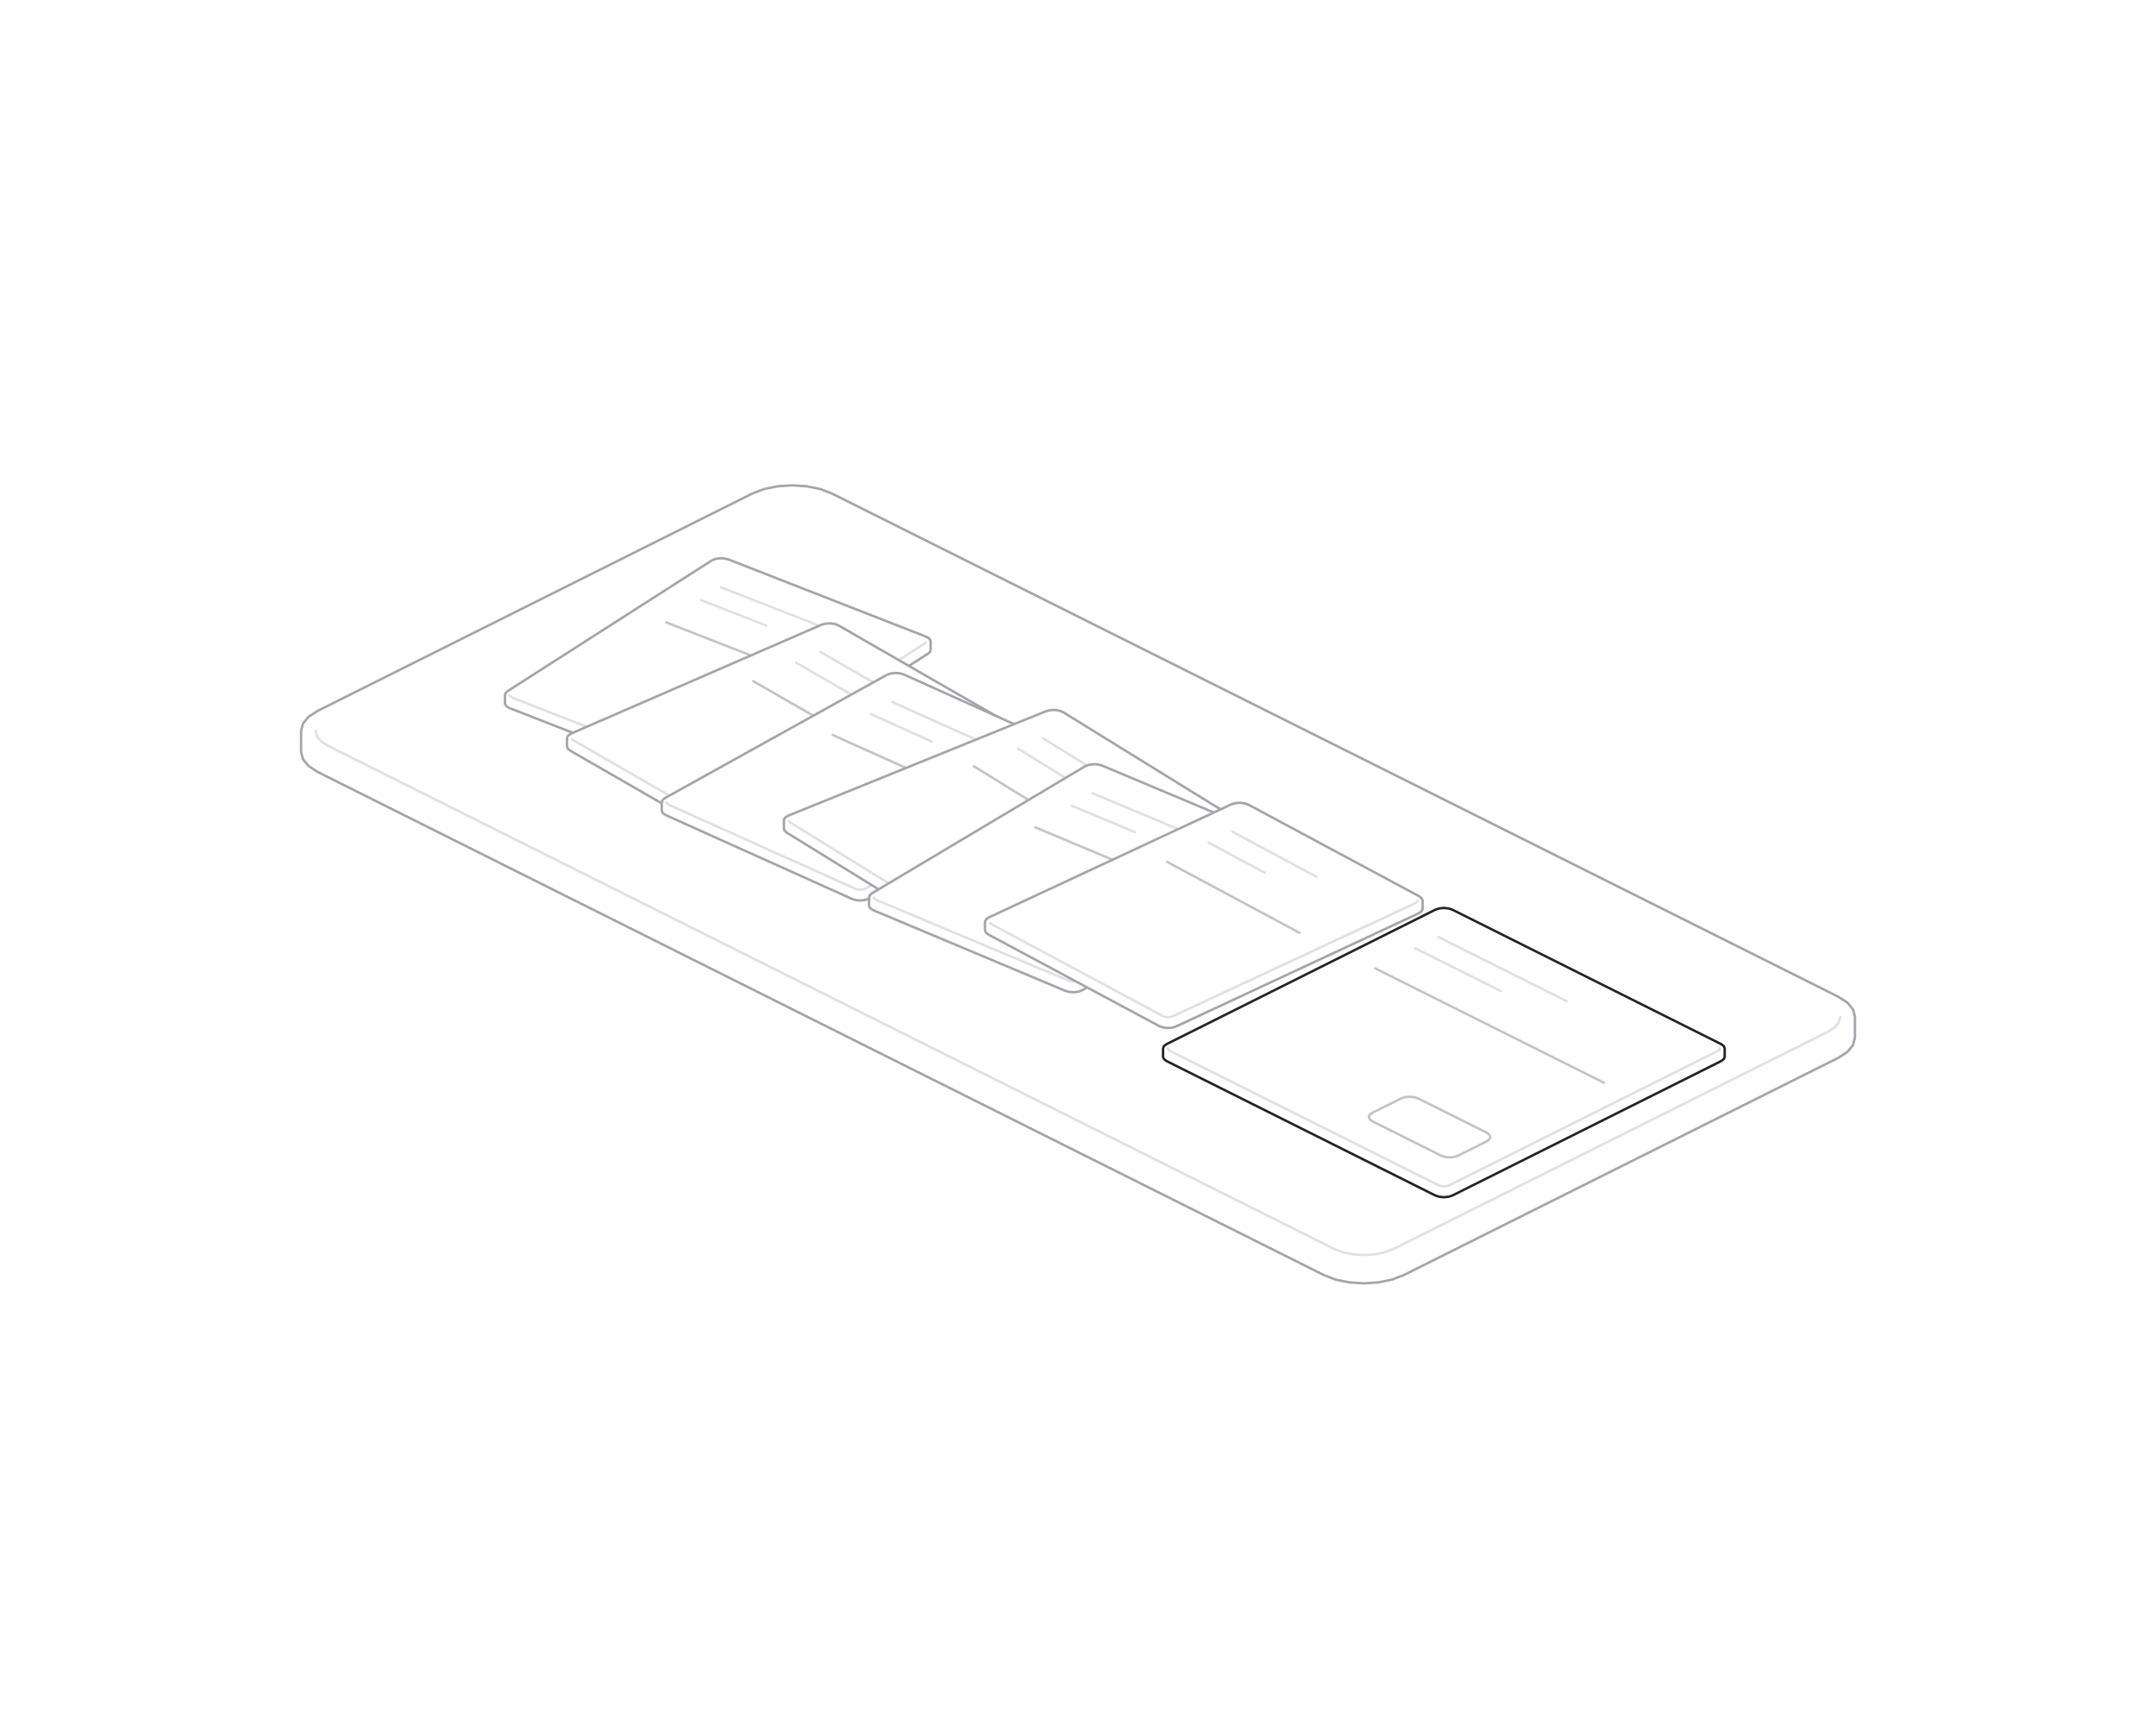
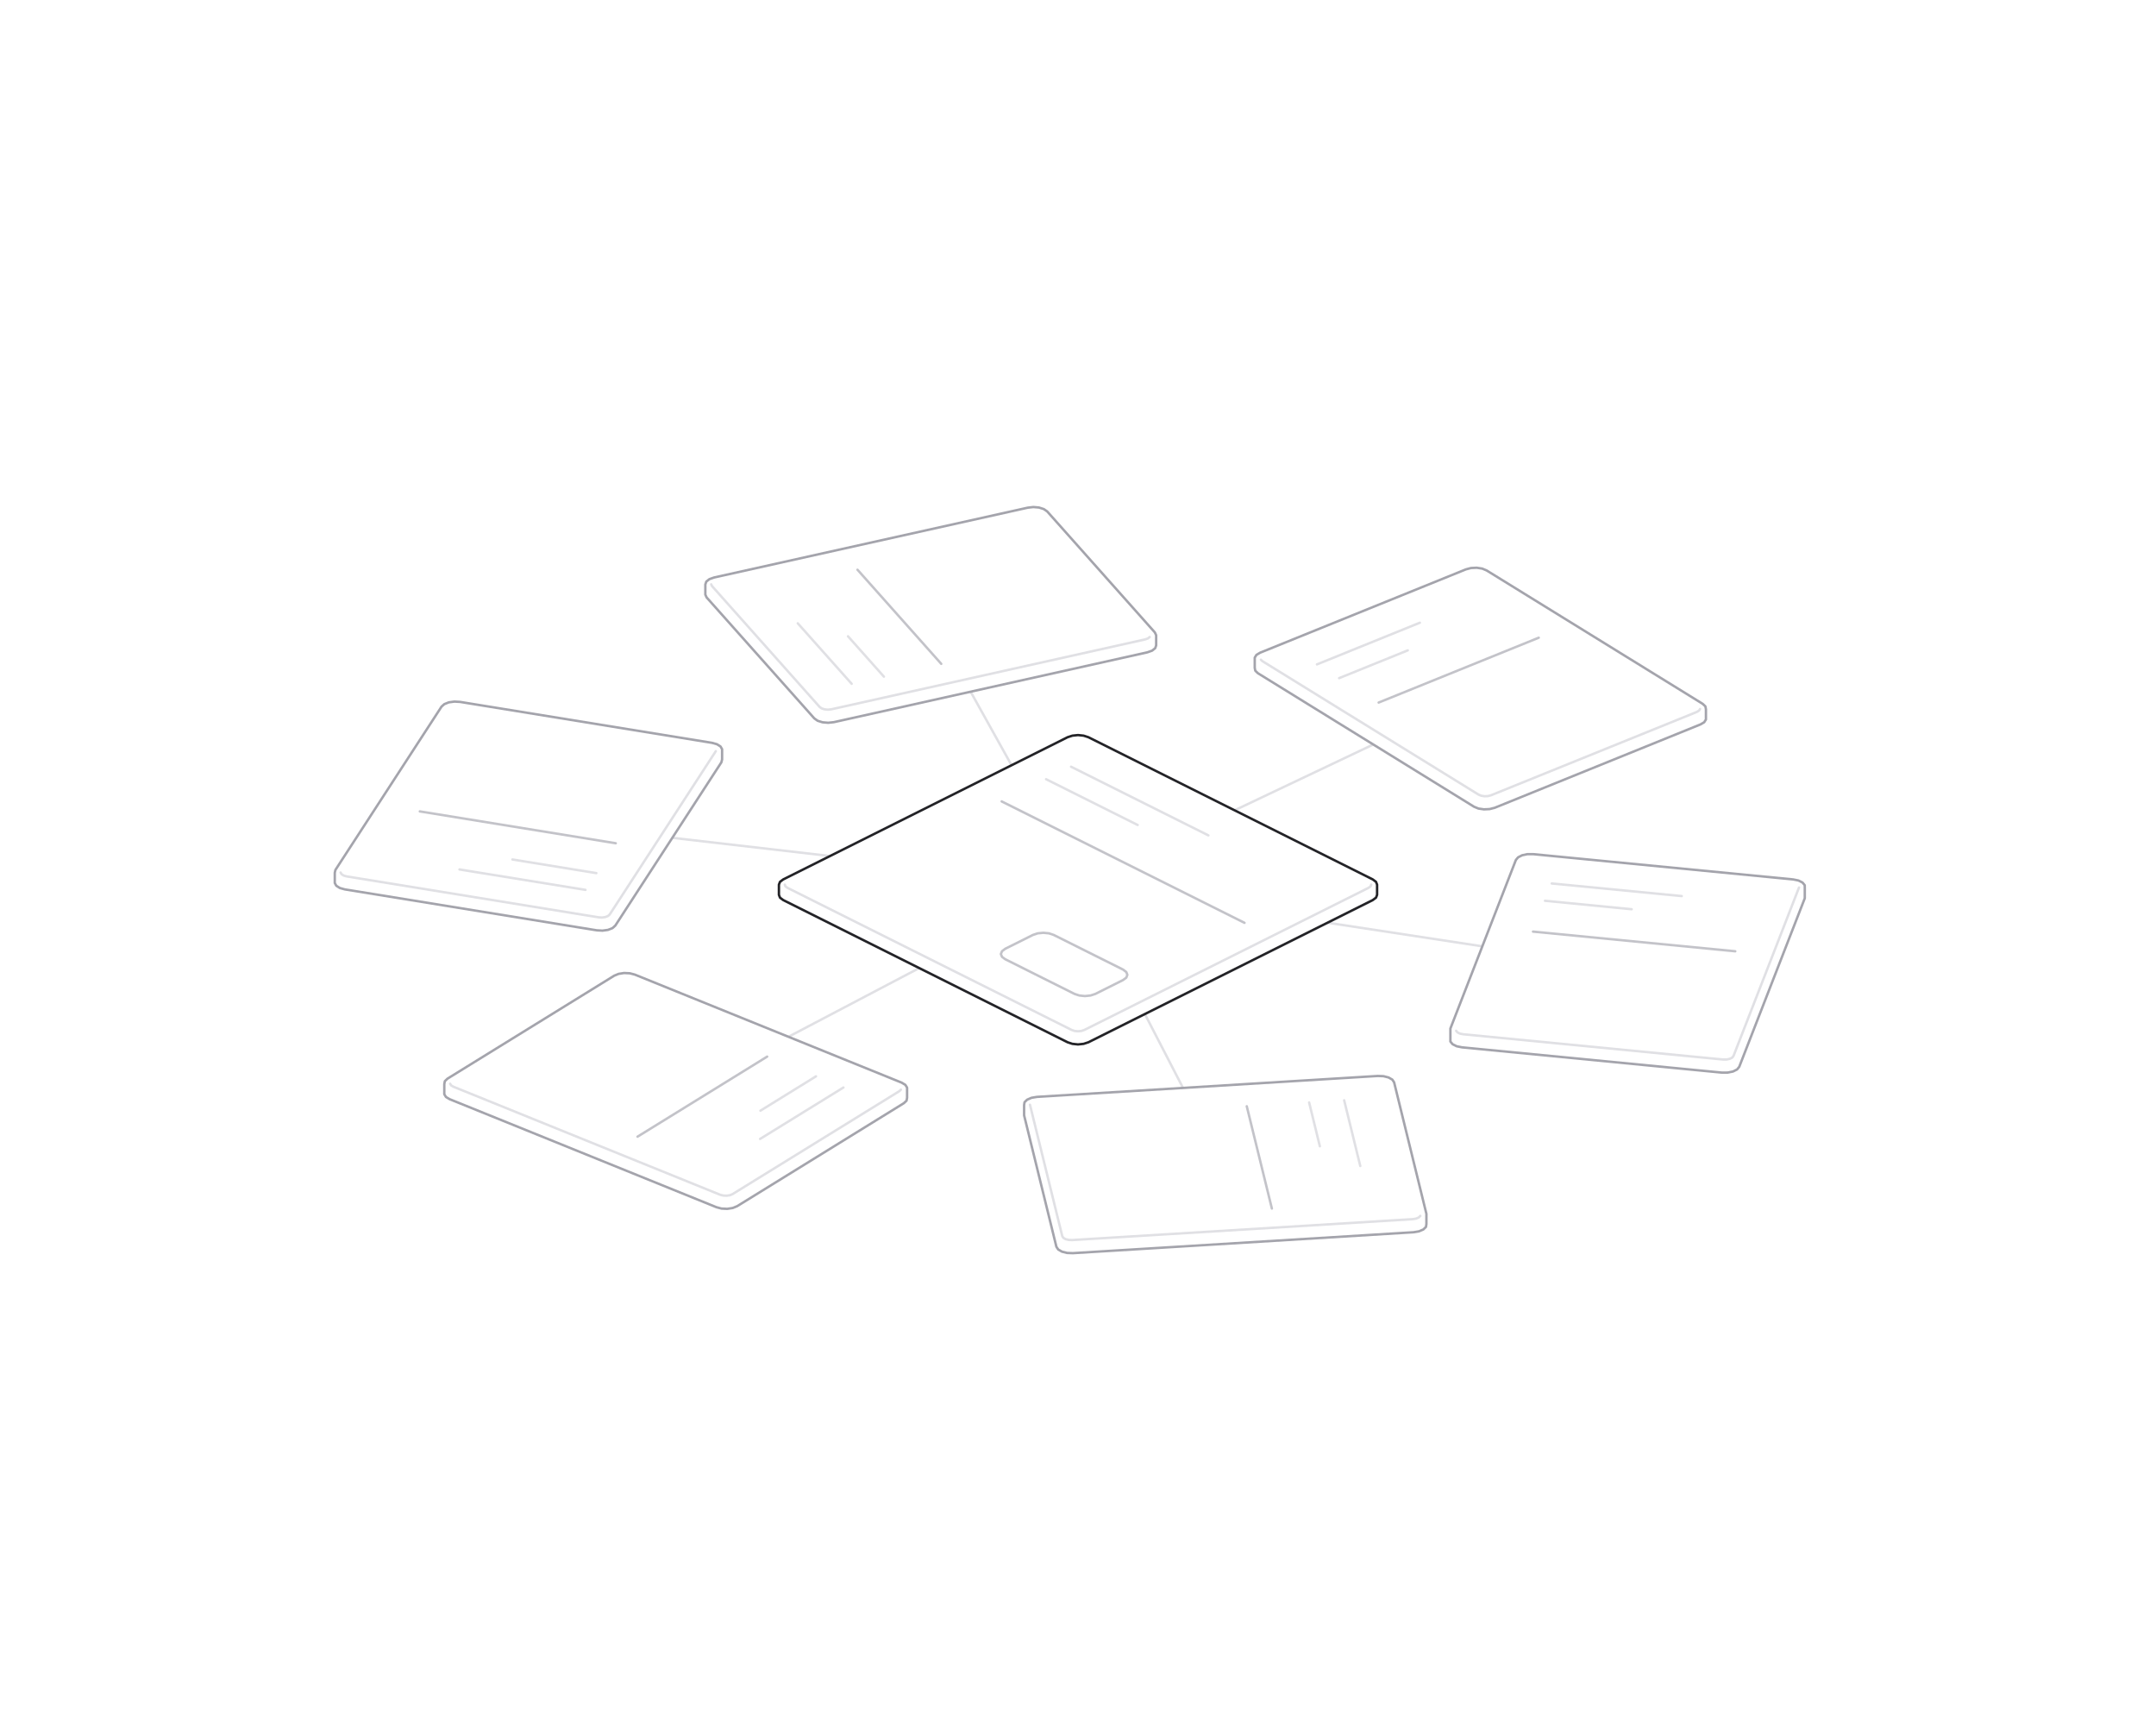
<svg xmlns="http://www.w3.org/2000/svg" viewBox="0 0 400 320" stroke="none" fill="rgb(0, 0, 0)" stroke-width="1px" stroke-dasharray="none" stroke-linecap="butt" stroke-linejoin="miter" fill-opacity="1" stroke-opacity="1" width="800" height="640">
  <rect width="400" height="320" fill="#ffffff" />
  <g stroke="none" fill="rgb(0, 0, 0)" stroke-width="1px" stroke-dasharray="none" stroke-linecap="butt" stroke-linejoin="miter" fill-opacity="1" stroke-opacity="1">
+     <path d="M172.68 115.02L200 164.11M274.64 128.68L200 164.11M301.96 179.66L200 164.11M227.32 216.98L200 164.11M125.36 203.32L200 164.11M98.04 152.34L200 164.11" stroke="rgb(224, 224, 228)" fill="none" stroke-width="0.9px" stroke-dasharray="none" stroke-linecap="round" stroke-linejoin="round" fill-opacity="1" stroke-opacity="1" vector-effect="non-scaling-stroke" />
    <g stroke="none" fill="rgb(0, 0, 0)" stroke-width="1px" stroke-dasharray="none" stroke-linecap="butt" stroke-linejoin="miter" fill-opacity="1" stroke-opacity="1">
-       <path d="M55.86 135.59L56.21 134.23L57.26 132.96L58.93 131.87L139.54 91.57L141.72 90.73L144.25 90.21L146.97 90.03L149.68 90.21L152.22 90.73L154.39 91.57L341.07 184.91L342.74 185.99L343.79 187.26L344.14 188.62L344.14 192.52L343.79 193.88L342.74 195.14L341.07 196.23L260.46 236.53L258.28 237.37L255.75 237.89L253.03 238.07L250.32 237.89L247.78 237.37L245.61 236.53L58.93 143.2L57.26 142.11L56.21 140.84L55.86 139.48Z" stroke="rgb(164, 164, 172)" fill="rgb(255, 255, 255)" stroke-width="0.9px" stroke-dasharray="none" stroke-linecap="round" stroke-linejoin="round" fill-opacity="1" stroke-opacity="1" vector-effect="non-scaling-stroke" />
-       <path d="M341.44 188.62L341.18 189.63L340.4 190.57L339.16 191.38L258.55 231.68L256.93 232.3L255.05 232.69L253.03 232.82L251.01 232.69L249.13 232.3L247.52 231.68L60.84 138.34L59.6 137.54L58.82 136.6L58.56 135.59" stroke="rgb(224, 224, 228)" fill="none" stroke-width="0.9px" stroke-dasharray="none" stroke-linecap="round" stroke-linejoin="round" fill-opacity="1" stroke-opacity="1" vector-effect="non-scaling-stroke" />
+       <g stroke="none" fill="rgb(0, 0, 0)" stroke-width="1px" stroke-dasharray="none" stroke-linecap="butt" stroke-linejoin="miter" fill-opacity="1" stroke-opacity="1">
+         <path d="M130.86 108.42L131.04 107.89L131.61 107.44L132.48 107.13L190.67 94.18L191.71 94.06L192.76 94.15L193.66 94.44L194.28 94.87L214.26 117.32L214.5 117.84L214.5 119.73L214.32 120.25L213.75 120.7L212.88 121.01L154.69 133.97L153.65 134.08L152.6 133.99L151.7 133.71L151.08 133.27L131.1 110.83L130.86 110.31Z" stroke="rgb(164, 164, 172)" fill="rgb(255, 255, 255)" stroke-width="0.9px" stroke-dasharray="none" stroke-linecap="round" stroke-linejoin="round" fill-opacity="1" stroke-opacity="1" vector-effect="non-scaling-stroke" />
+         <path d="M213.3 118.17L212.96 118.44L212.44 118.62L154.24 131.58L153.62 131.65L152.99 131.59L152.45 131.42L152.08 131.16L132.09 108.71L131.95 108.4" stroke="rgb(224, 224, 228)" fill="none" stroke-width="0.9px" stroke-dasharray="none" stroke-linecap="round" stroke-linejoin="round" fill-opacity="1" stroke-opacity="1" vector-effect="non-scaling-stroke" />
+       </g>
+       <path d="M158.01 126.85L148.01 115.63M163.99 125.52L157.33 118.04" stroke="rgb(224, 224, 228)" fill="none" stroke-width="0.9px" stroke-dasharray="none" stroke-linecap="round" stroke-linejoin="round" fill-opacity="1" stroke-opacity="1" vector-effect="non-scaling-stroke" />
+       <path d="M174.63 123.15L159.09 105.69" stroke="rgb(195, 195, 201)" fill="none" stroke-width="0.9px" stroke-dasharray="none" stroke-linecap="round" stroke-linejoin="round" fill-opacity="1" stroke-opacity="1" vector-effect="non-scaling-stroke" />
    </g>
    <g stroke="none" fill="rgb(0, 0, 0)" stroke-width="1px" stroke-dasharray="none" stroke-linecap="butt" stroke-linejoin="miter" fill-opacity="1" stroke-opacity="1">
      <g stroke="none" fill="rgb(0, 0, 0)" stroke-width="1px" stroke-dasharray="none" stroke-linecap="butt" stroke-linejoin="miter" fill-opacity="1" stroke-opacity="1">
-         <path d="M93.69 129.05L93.76 128.61L94.15 128.22L132.02 103.99L132.68 103.7L133.51 103.56L134.39 103.59L135.17 103.79L171.82 118.11L172.39 118.44L172.66 118.86L172.66 120.41L172.6 120.85L172.2 121.24L134.34 145.48L133.68 145.76L132.84 145.9L131.97 145.87L131.18 145.67L94.54 131.36L93.97 131.02L93.69 130.61Z" stroke="rgb(164, 164, 172)" fill="rgb(255, 255, 255)" stroke-width="0.9px" stroke-dasharray="none" stroke-linecap="round" stroke-linejoin="round" fill-opacity="1" stroke-opacity="1" vector-effect="non-scaling-stroke" />
-         <path d="M171.73 119.17L171.5 119.41L133.63 143.64L133.23 143.81L132.73 143.89L132.21 143.87L131.74 143.76L95.09 129.44L94.75 129.24L94.59 128.99" stroke="rgb(224, 224, 228)" fill="none" stroke-width="0.9px" stroke-dasharray="none" stroke-linecap="round" stroke-linejoin="round" fill-opacity="1" stroke-opacity="1" vector-effect="non-scaling-stroke" />
+         <path d="M232.79 122L233.1 121.49L233.79 121.08L271.97 105.62L272.92 105.37L273.98 105.32L275 105.48L275.81 105.82L315.9 130.57L316.4 131.04L316.5 131.58L316.5 133.47L316.18 133.98L315.5 134.38L277.31 149.85L276.37 150.09L275.31 150.14L274.29 149.99L273.47 149.65L233.38 124.89L232.89 124.42L232.79 123.89Z" stroke="rgb(164, 164, 172)" fill="rgb(255, 255, 255)" stroke-width="0.9px" stroke-dasharray="none" stroke-linecap="round" stroke-linejoin="round" fill-opacity="1" stroke-opacity="1" vector-effect="non-scaling-stroke" />
+         <path d="M315.41 131.52L315.22 131.82L314.81 132.07L276.62 147.53L276.06 147.68L275.42 147.71L274.81 147.61L274.32 147.41L234.23 122.66L233.93 122.38" stroke="rgb(224, 224, 228)" fill="none" stroke-width="0.9px" stroke-dasharray="none" stroke-linecap="round" stroke-linejoin="round" fill-opacity="1" stroke-opacity="1" vector-effect="non-scaling-stroke" />
      </g>
-       <path d="M133.77 108.95L151.85 116.02M130.08 111.32L142.13 116.03" stroke="rgb(224, 224, 228)" fill="none" stroke-width="0.9px" stroke-dasharray="none" stroke-linecap="round" stroke-linejoin="round" fill-opacity="1" stroke-opacity="1" vector-effect="non-scaling-stroke" />
-       <path d="M123.61 115.46L151.98 126.54" stroke="rgb(195, 195, 201)" fill="none" stroke-width="0.9px" stroke-dasharray="none" stroke-linecap="round" stroke-linejoin="round" fill-opacity="1" stroke-opacity="1" vector-effect="non-scaling-stroke" />
+       <path d="M244.33 123.25L263.42 115.52M248.45 125.8L261.18 120.65" stroke="rgb(224, 224, 228)" fill="none" stroke-width="0.9px" stroke-dasharray="none" stroke-linecap="round" stroke-linejoin="round" fill-opacity="1" stroke-opacity="1" vector-effect="non-scaling-stroke" />
+       <path d="M255.78 130.33L285.48 118.3" stroke="rgb(195, 195, 201)" fill="none" stroke-width="0.9px" stroke-dasharray="none" stroke-linecap="round" stroke-linejoin="round" fill-opacity="1" stroke-opacity="1" vector-effect="non-scaling-stroke" />
    </g>
    <g stroke="none" fill="rgb(0, 0, 0)" stroke-width="1px" stroke-dasharray="none" stroke-linecap="butt" stroke-linejoin="miter" fill-opacity="1" stroke-opacity="1">
      <g stroke="none" fill="rgb(0, 0, 0)" stroke-width="1px" stroke-dasharray="none" stroke-linecap="butt" stroke-linejoin="miter" fill-opacity="1" stroke-opacity="1">
-         <path d="M105.2 136.85L105.43 136.43L105.97 136.08L152.38 115.91L153.15 115.69L154.02 115.64L154.86 115.75L155.56 116.02L186.07 133.57L186.5 133.95L186.61 134.38L186.61 135.94L186.38 136.37L185.84 136.71L139.43 156.89L138.67 157.1L137.8 157.16L136.95 157.04L136.25 156.78L105.75 139.23L105.31 138.85L105.2 138.41Z" stroke="rgb(164, 164, 172)" fill="rgb(255, 255, 255)" stroke-width="0.9px" stroke-dasharray="none" stroke-linecap="round" stroke-linejoin="round" fill-opacity="1" stroke-opacity="1" vector-effect="non-scaling-stroke" />
-         <path d="M185.71 134.35L185.58 134.61L185.25 134.81L138.84 154.99L138.38 155.12L137.86 155.15L137.35 155.08L136.93 154.92L106.43 137.37L106.17 137.15" stroke="rgb(224, 224, 228)" fill="none" stroke-width="0.9px" stroke-dasharray="none" stroke-linecap="round" stroke-linejoin="round" fill-opacity="1" stroke-opacity="1" vector-effect="non-scaling-stroke" />
+         <path d="M62.11 161.9L62.23 161.38L81.92 131.08L82.44 130.62L83.27 130.29L84.3 130.15L85.36 130.21L132.09 137.8L133.02 138.06L133.68 138.48L133.97 138.99L133.97 140.88L133.84 141.41L114.16 171.7L113.64 172.17L112.8 172.5L111.78 172.64L110.72 172.58L63.98 164.99L63.05 164.73L62.39 164.31L62.11 163.8Z" stroke="rgb(164, 164, 172)" fill="rgb(255, 255, 255)" stroke-width="0.9px" stroke-dasharray="none" stroke-linecap="round" stroke-linejoin="round" fill-opacity="1" stroke-opacity="1" vector-effect="non-scaling-stroke" />
+         <path d="M132.8 139.35L113.12 169.64L112.81 169.92L112.31 170.12L111.69 170.21L111.06 170.17L64.32 162.58L63.76 162.42L63.37 162.17L63.19 161.86" stroke="rgb(224, 224, 228)" fill="none" stroke-width="0.9px" stroke-dasharray="none" stroke-linecap="round" stroke-linejoin="round" fill-opacity="1" stroke-opacity="1" vector-effect="non-scaling-stroke" />
      </g>
-       <path d="M152.21 120.95L167.27 129.61M147.68 122.92L157.72 128.7" stroke="rgb(224, 224, 228)" fill="none" stroke-width="0.9px" stroke-dasharray="none" stroke-linecap="round" stroke-linejoin="round" fill-opacity="1" stroke-opacity="1" vector-effect="non-scaling-stroke" />
-       <path d="M139.76 126.37L163.38 139.95" stroke="rgb(195, 195, 201)" fill="none" stroke-width="0.9px" stroke-dasharray="none" stroke-linecap="round" stroke-linejoin="round" fill-opacity="1" stroke-opacity="1" vector-effect="non-scaling-stroke" />
+       <path d="M108.62 165.08L85.25 161.29M110.64 161.97L95.07 159.44" stroke="rgb(224, 224, 228)" fill="none" stroke-width="0.9px" stroke-dasharray="none" stroke-linecap="round" stroke-linejoin="round" fill-opacity="1" stroke-opacity="1" vector-effect="non-scaling-stroke" />
+       <path d="M114.24 156.43L77.89 150.52" stroke="rgb(195, 195, 201)" fill="none" stroke-width="0.9px" stroke-dasharray="none" stroke-linecap="round" stroke-linejoin="round" fill-opacity="1" stroke-opacity="1" vector-effect="non-scaling-stroke" />
    </g>
    <g stroke="none" fill="rgb(0, 0, 0)" stroke-width="1px" stroke-dasharray="none" stroke-linecap="butt" stroke-linejoin="miter" fill-opacity="1" stroke-opacity="1">
      <g stroke="none" fill="rgb(0, 0, 0)" stroke-width="1px" stroke-dasharray="none" stroke-linecap="butt" stroke-linejoin="miter" fill-opacity="1" stroke-opacity="1">
-         <path d="M122.78 148.87L122.9 148.44L123.35 148.06L164.5 125.21L165.21 124.94L166.06 124.84L166.93 124.9L167.68 125.12L202.24 140.68L202.76 141.03L202.98 141.46L202.98 143.02L202.85 143.45L202.4 143.83L161.25 166.68L160.55 166.94L159.7 167.05L158.83 166.99L158.07 166.76L123.52 151.21L122.99 150.85L122.78 150.43Z" stroke="rgb(164, 164, 172)" fill="rgb(255, 255, 255)" stroke-width="0.9px" stroke-dasharray="none" stroke-linecap="round" stroke-linejoin="round" fill-opacity="1" stroke-opacity="1" vector-effect="non-scaling-stroke" />
-         <path d="M202 141.74L201.73 141.97L160.58 164.82L160.16 164.98L159.65 165.04L159.13 165.01L158.68 164.87L124.12 149.31L123.8 149.1L123.67 148.85" stroke="rgb(224, 224, 228)" fill="none" stroke-width="0.9px" stroke-dasharray="none" stroke-linecap="round" stroke-linejoin="round" fill-opacity="1" stroke-opacity="1" vector-effect="non-scaling-stroke" />
+         <path d="M144.51 164.11L144.71 163.59L145.31 163.14L198.07 136.76L198.96 136.47L200 136.36L201.04 136.47L201.93 136.76L254.69 163.14L255.29 163.59L255.49 164.11L255.49 166L255.29 166.52L254.69 166.97L201.93 193.35L201.04 193.64L200 193.75L198.96 193.64L198.07 193.35L145.31 166.97L144.71 166.52L144.51 166Z" stroke="rgb(35, 35, 39)" fill="rgb(255, 255, 255)" stroke-width="0.9px" stroke-dasharray="none" stroke-linecap="round" stroke-linejoin="round" fill-opacity="1" stroke-opacity="1" vector-effect="non-scaling-stroke" />
+         <path d="M254.4 164.11L254.28 164.42L253.92 164.69L201.16 191.07L200.63 191.25L200 191.31L199.37 191.25L198.84 191.07L146.08 164.69L145.72 164.42L145.6 164.11" stroke="rgb(224, 224, 228)" fill="none" stroke-width="0.9px" stroke-dasharray="none" stroke-linecap="round" stroke-linejoin="round" fill-opacity="1" stroke-opacity="1" vector-effect="non-scaling-stroke" />
      </g>
-       <path d="M165.56 130.22L182.61 137.9M161.54 132.45L172.91 137.57" stroke="rgb(224, 224, 228)" fill="none" stroke-width="0.9px" stroke-dasharray="none" stroke-linecap="round" stroke-linejoin="round" fill-opacity="1" stroke-opacity="1" vector-effect="non-scaling-stroke" />
-       <path d="M154.52 136.36L181.27 148.4" stroke="rgb(195, 195, 201)" fill="none" stroke-width="0.9px" stroke-dasharray="none" stroke-linecap="round" stroke-linejoin="round" fill-opacity="1" stroke-opacity="1" vector-effect="non-scaling-stroke" />
+       <path d="M198.71 142.23L224.19 154.97M194.08 144.55L211.07 153.04" stroke="rgb(224, 224, 228)" fill="none" stroke-width="0.9px" stroke-dasharray="none" stroke-linecap="round" stroke-linejoin="round" fill-opacity="1" stroke-opacity="1" vector-effect="non-scaling-stroke" />
+       <path d="M185.84 148.67L230.89 171.19" stroke="rgb(195, 195, 201)" fill="none" stroke-width="0.9px" stroke-dasharray="none" stroke-linecap="round" stroke-linejoin="round" fill-opacity="1" stroke-opacity="1" vector-effect="non-scaling-stroke" />
+       <path d="M203.22 184.38L202.33 184.67L201.29 184.78L200.24 184.67L199.36 184.38L186.49 177.94L185.9 177.5L185.69 176.98L185.9 176.46L186.49 176.01L191.63 173.44L192.52 173.14L193.57 173.04L194.61 173.14L195.5 173.44L208.37 179.87L208.96 180.32L209.16 180.84L208.96 181.36L208.37 181.8L203.22 184.38" stroke="rgb(195, 195, 201)" fill="none" stroke-width="0.9px" stroke-dasharray="none" stroke-linecap="round" stroke-linejoin="round" fill-opacity="1" stroke-opacity="1" vector-effect="non-scaling-stroke" />
    </g>
    <g stroke="none" fill="rgb(0, 0, 0)" stroke-width="1px" stroke-dasharray="none" stroke-linecap="butt" stroke-linejoin="miter" fill-opacity="1" stroke-opacity="1">
      <g stroke="none" fill="rgb(0, 0, 0)" stroke-width="1px" stroke-dasharray="none" stroke-linecap="butt" stroke-linejoin="miter" fill-opacity="1" stroke-opacity="1">
-         <path d="M145.44 152.05L145.71 151.63L146.27 151.3L194.06 131.94L194.84 131.74L195.71 131.7L196.55 131.83L197.23 132.11L226.49 150.18L226.9 150.57L226.98 151L226.98 152.56L226.72 152.98L226.16 153.32L178.36 172.67L177.58 172.88L176.71 172.92L175.87 172.79L175.2 172.51L145.93 154.44L145.53 154.05L145.44 153.61Z" stroke="rgb(164, 164, 172)" fill="rgb(255, 255, 255)" stroke-width="0.9px" stroke-dasharray="none" stroke-linecap="round" stroke-linejoin="round" fill-opacity="1" stroke-opacity="1" vector-effect="non-scaling-stroke" />
-         <path d="M226.08 150.96L225.93 151.21L225.59 151.41L177.8 170.76L177.33 170.89L176.8 170.91L176.3 170.83L175.9 170.66L146.63 152.59L146.39 152.36" stroke="rgb(224, 224, 228)" fill="none" stroke-width="0.9px" stroke-dasharray="none" stroke-linecap="round" stroke-linejoin="round" fill-opacity="1" stroke-opacity="1" vector-effect="non-scaling-stroke" />
+         <path d="M269.09 190.8L281.24 159.53L281.65 159.04L282.4 158.66L283.38 158.45L284.44 158.45L332.68 163.14L333.67 163.34L334.42 163.72L334.83 164.21L334.84 164.74L334.84 166.63L322.68 197.9L322.28 198.39L321.53 198.77L320.55 198.97L319.48 198.98L271.25 194.29L270.26 194.09L269.5 193.71L269.09 193.22L269.09 192.69Z" stroke="rgb(164, 164, 172)" fill="rgb(255, 255, 255)" stroke-width="0.9px" stroke-dasharray="none" stroke-linecap="round" stroke-linejoin="round" fill-opacity="1" stroke-opacity="1" vector-effect="non-scaling-stroke" />
+         <path d="M333.77 164.64L321.61 195.9L321.37 196.2L320.92 196.42L320.33 196.55L319.69 196.55L271.45 191.86L270.86 191.74L270.41 191.52L270.16 191.22" stroke="rgb(224, 224, 228)" fill="none" stroke-width="0.9px" stroke-dasharray="none" stroke-linecap="round" stroke-linejoin="round" fill-opacity="1" stroke-opacity="1" vector-effect="non-scaling-stroke" />
      </g>
-       <path d="M193.54 136.98L207.98 145.9M188.87 138.87L198.5 144.82" stroke="rgb(224, 224, 228)" fill="none" stroke-width="0.9px" stroke-dasharray="none" stroke-linecap="round" stroke-linejoin="round" fill-opacity="1" stroke-opacity="1" vector-effect="non-scaling-stroke" />
-       <path d="M180.71 142.17L203.37 156.16" stroke="rgb(195, 195, 201)" fill="none" stroke-width="0.9px" stroke-dasharray="none" stroke-linecap="round" stroke-linejoin="round" fill-opacity="1" stroke-opacity="1" vector-effect="non-scaling-stroke" />
+       <path d="M287.89 163.89L312.01 166.23M286.64 167.1L302.72 168.67" stroke="rgb(224, 224, 228)" fill="none" stroke-width="0.9px" stroke-dasharray="none" stroke-linecap="round" stroke-linejoin="round" fill-opacity="1" stroke-opacity="1" vector-effect="non-scaling-stroke" />
+       <path d="M284.42 172.82L321.94 176.47" stroke="rgb(195, 195, 201)" fill="none" stroke-width="0.9px" stroke-dasharray="none" stroke-linecap="round" stroke-linejoin="round" fill-opacity="1" stroke-opacity="1" vector-effect="non-scaling-stroke" />
    </g>
    <g stroke="none" fill="rgb(0, 0, 0)" stroke-width="1px" stroke-dasharray="none" stroke-linecap="butt" stroke-linejoin="miter" fill-opacity="1" stroke-opacity="1">
      <g stroke="none" fill="rgb(0, 0, 0)" stroke-width="1px" stroke-dasharray="none" stroke-linecap="butt" stroke-linejoin="miter" fill-opacity="1" stroke-opacity="1">
-         <path d="M161.24 166.54L161.34 166.1L161.76 165.72L201.29 142.16L201.98 141.89L202.82 141.76L203.69 141.81L204.46 142.02L240.08 156.97L240.63 157.31L240.88 157.73L240.88 159.29L240.78 159.73L240.36 160.11L200.83 183.67L200.14 183.94L199.3 184.06L198.43 184.02L197.66 183.81L162.04 168.86L161.49 168.52L161.24 168.1Z" stroke="rgb(164, 164, 172)" fill="rgb(255, 255, 255)" stroke-width="0.9px" stroke-dasharray="none" stroke-linecap="round" stroke-linejoin="round" fill-opacity="1" stroke-opacity="1" vector-effect="non-scaling-stroke" />
-         <path d="M239.92 158.03L239.67 158.26L200.14 181.82L199.73 181.98L199.22 182.06L198.7 182.03L198.24 181.9L162.62 166.96L162.29 166.75L162.14 166.5" stroke="rgb(224, 224, 228)" fill="none" stroke-width="0.9px" stroke-dasharray="none" stroke-linecap="round" stroke-linejoin="round" fill-opacity="1" stroke-opacity="1" vector-effect="non-scaling-stroke" />
+         <path d="M82.43 201.1L82.53 200.57L83.02 200.1L113.95 181L114.77 180.66L115.78 180.5L116.84 180.55L117.79 180.8L167.29 200.84L167.97 201.25L168.29 201.76L168.29 203.65L168.19 204.18L167.69 204.65L136.77 223.75L135.95 224.09L134.93 224.25L133.87 224.2L132.93 223.95L83.43 203.91L82.74 203.5L82.43 202.99Z" stroke="rgb(164, 164, 172)" fill="rgb(255, 255, 255)" stroke-width="0.9px" stroke-dasharray="none" stroke-linecap="round" stroke-linejoin="round" fill-opacity="1" stroke-opacity="1" vector-effect="non-scaling-stroke" />
+         <path d="M167.14 202.14L166.85 202.42L135.92 221.51L135.43 221.72L134.82 221.81L134.18 221.78L133.62 221.64L84.11 201.59L83.7 201.35L83.51 201.04" stroke="rgb(224, 224, 228)" fill="none" stroke-width="0.9px" stroke-dasharray="none" stroke-linecap="round" stroke-linejoin="round" fill-opacity="1" stroke-opacity="1" vector-effect="non-scaling-stroke" />
      </g>
-       <path d="M202.7 147.16L220.28 154.53M198.84 149.46L210.56 154.37" stroke="rgb(224, 224, 228)" fill="none" stroke-width="0.9px" stroke-dasharray="none" stroke-linecap="round" stroke-linejoin="round" fill-opacity="1" stroke-opacity="1" vector-effect="non-scaling-stroke" />
-       <path d="M192.09 153.48L219.67 165.05" stroke="rgb(195, 195, 201)" fill="none" stroke-width="0.9px" stroke-dasharray="none" stroke-linecap="round" stroke-linejoin="round" fill-opacity="1" stroke-opacity="1" vector-effect="non-scaling-stroke" />
+       <path d="M156.48 201.74L141.02 211.28M151.39 199.67L141.08 206.04" stroke="rgb(224, 224, 228)" fill="none" stroke-width="0.9px" stroke-dasharray="none" stroke-linecap="round" stroke-linejoin="round" fill-opacity="1" stroke-opacity="1" vector-effect="non-scaling-stroke" />
+       <path d="M142.33 196.01L118.28 210.86" stroke="rgb(195, 195, 201)" fill="none" stroke-width="0.9px" stroke-dasharray="none" stroke-linecap="round" stroke-linejoin="round" fill-opacity="1" stroke-opacity="1" vector-effect="non-scaling-stroke" />
    </g>
    <g stroke="none" fill="rgb(0, 0, 0)" stroke-width="1px" stroke-dasharray="none" stroke-linecap="butt" stroke-linejoin="miter" fill-opacity="1" stroke-opacity="1">
      <g stroke="none" fill="rgb(0, 0, 0)" stroke-width="1px" stroke-dasharray="none" stroke-linecap="butt" stroke-linejoin="miter" fill-opacity="1" stroke-opacity="1">
-         <path d="M182.74 170.97L182.94 170.55L183.45 170.19L228.43 149.22L229.18 148.99L230.05 148.92L230.9 149.02L231.61 149.27L263.33 166.28L263.79 166.65L263.93 167.08L263.93 168.64L263.73 169.07L263.21 169.43L218.24 190.4L217.49 190.63L216.62 190.7L215.77 190.6L215.06 190.34L183.34 173.34L182.88 172.97L182.74 172.53Z" stroke="rgb(164, 164, 172)" fill="rgb(255, 255, 255)" stroke-width="0.9px" stroke-dasharray="none" stroke-linecap="round" stroke-linejoin="round" fill-opacity="1" stroke-opacity="1" vector-effect="non-scaling-stroke" />
-         <path d="M263.03 167.07L262.91 167.33L262.6 167.54L217.62 188.51L217.17 188.65L216.65 188.69L216.14 188.63L215.71 188.48L184 171.47L183.72 171.25" stroke="rgb(224, 224, 228)" fill="none" stroke-width="0.9px" stroke-dasharray="none" stroke-linecap="round" stroke-linejoin="round" fill-opacity="1" stroke-opacity="1" vector-effect="non-scaling-stroke" />
+         <path d="M190 205L190.08 204.47L190.56 204L191.37 203.65L192.38 203.48L255.61 199.6L256.67 199.64L257.62 199.88L258.32 200.28L258.65 200.79L264.64 225.18L264.64 227.07L264.56 227.6L264.08 228.07L263.27 228.42L262.26 228.59L199.04 232.47L197.97 232.43L197.02 232.19L196.33 231.79L195.99 231.28L190 206.9Z" stroke="rgb(164, 164, 172)" fill="rgb(255, 255, 255)" stroke-width="0.9px" stroke-dasharray="none" stroke-linecap="round" stroke-linejoin="round" fill-opacity="1" stroke-opacity="1" vector-effect="non-scaling-stroke" />
+         <path d="M263.51 225.56L263.22 225.85L262.73 226.06L262.13 226.16L198.9 230.04L198.26 230.01L197.69 229.87L197.28 229.63L197.08 229.32L191.09 204.94" stroke="rgb(224, 224, 228)" fill="none" stroke-width="0.9px" stroke-dasharray="none" stroke-linecap="round" stroke-linejoin="round" fill-opacity="1" stroke-opacity="1" vector-effect="non-scaling-stroke" />
      </g>
-       <path d="M228.61 154.26L244.26 162.66M224.22 156.31L234.66 161.9" stroke="rgb(224, 224, 228)" fill="none" stroke-width="0.9px" stroke-dasharray="none" stroke-linecap="round" stroke-linejoin="round" fill-opacity="1" stroke-opacity="1" vector-effect="non-scaling-stroke" />
-       <path d="M216.54 159.89L241.1 173.05" stroke="rgb(195, 195, 201)" fill="none" stroke-width="0.9px" stroke-dasharray="none" stroke-linecap="round" stroke-linejoin="round" fill-opacity="1" stroke-opacity="1" vector-effect="non-scaling-stroke" />
-     </g>
-     <g stroke="none" fill="rgb(0, 0, 0)" stroke-width="1px" stroke-dasharray="none" stroke-linecap="butt" stroke-linejoin="miter" fill-opacity="1" stroke-opacity="1">
-       <g stroke="none" fill="rgb(0, 0, 0)" stroke-width="1px" stroke-dasharray="none" stroke-linecap="butt" stroke-linejoin="miter" fill-opacity="1" stroke-opacity="1">
-         <path d="M215.78 194.49L215.95 194.05L216.44 193.69L266.29 168.76L267.02 168.52L267.88 168.43L268.74 168.52L269.47 168.76L319.32 193.69L319.81 194.05L319.98 194.49L319.98 196.04L319.81 196.47L319.32 196.84L269.47 221.77L268.74 222.01L267.88 222.09L267.02 222.01L266.29 221.77L216.44 196.84L215.95 196.47L215.78 196.04Z" stroke="rgb(35, 35, 39)" fill="rgb(255, 255, 255)" stroke-width="0.9px" stroke-dasharray="none" stroke-linecap="round" stroke-linejoin="round" fill-opacity="1" stroke-opacity="1" vector-effect="non-scaling-stroke" />
-         <path d="M319.08 194.49L318.98 194.74L318.69 194.96L268.84 219.89L268.4 220.03L267.88 220.09L267.37 220.03L266.93 219.89L217.08 194.96L216.78 194.74L216.68 194.49" stroke="rgb(224, 224, 228)" fill="none" stroke-width="0.9px" stroke-dasharray="none" stroke-linecap="round" stroke-linejoin="round" fill-opacity="1" stroke-opacity="1" vector-effect="non-scaling-stroke" />
-       </g>
-       <path d="M266.82 173.8L290.69 185.73M262.58 175.92L278.49 183.88" stroke="rgb(224, 224, 228)" fill="none" stroke-width="0.9px" stroke-dasharray="none" stroke-linecap="round" stroke-linejoin="round" fill-opacity="1" stroke-opacity="1" vector-effect="non-scaling-stroke" />
-       <path d="M255.15 179.64L297.58 200.85" stroke="rgb(195, 195, 201)" fill="none" stroke-width="0.9px" stroke-dasharray="none" stroke-linecap="round" stroke-linejoin="round" fill-opacity="1" stroke-opacity="1" vector-effect="non-scaling-stroke" />
-       <path d="M270.53 214.37L269.8 214.62L268.94 214.7L268.08 214.62L267.35 214.37L254.62 208.01L254.14 207.64L253.96 207.21L254.14 206.78L254.62 206.42L259.93 203.77L260.66 203.52L261.52 203.44L262.38 203.52L263.11 203.77L275.84 210.13L276.32 210.49L276.5 210.93L276.32 211.36L275.84 211.72L270.53 214.37" stroke="rgb(195, 195, 201)" fill="none" stroke-width="0.9px" stroke-dasharray="none" stroke-linecap="round" stroke-linejoin="round" fill-opacity="1" stroke-opacity="1" vector-effect="non-scaling-stroke" />
+       <path d="M249.38 204.11L252.37 216.3M242.88 204.51L244.87 212.64" stroke="rgb(224, 224, 228)" fill="none" stroke-width="0.9px" stroke-dasharray="none" stroke-linecap="round" stroke-linejoin="round" fill-opacity="1" stroke-opacity="1" vector-effect="non-scaling-stroke" />
+       <path d="M231.31 205.22L235.97 224.19" stroke="rgb(195, 195, 201)" fill="none" stroke-width="0.9px" stroke-dasharray="none" stroke-linecap="round" stroke-linejoin="round" fill-opacity="1" stroke-opacity="1" vector-effect="non-scaling-stroke" />
    </g>
  </g>
</svg>
